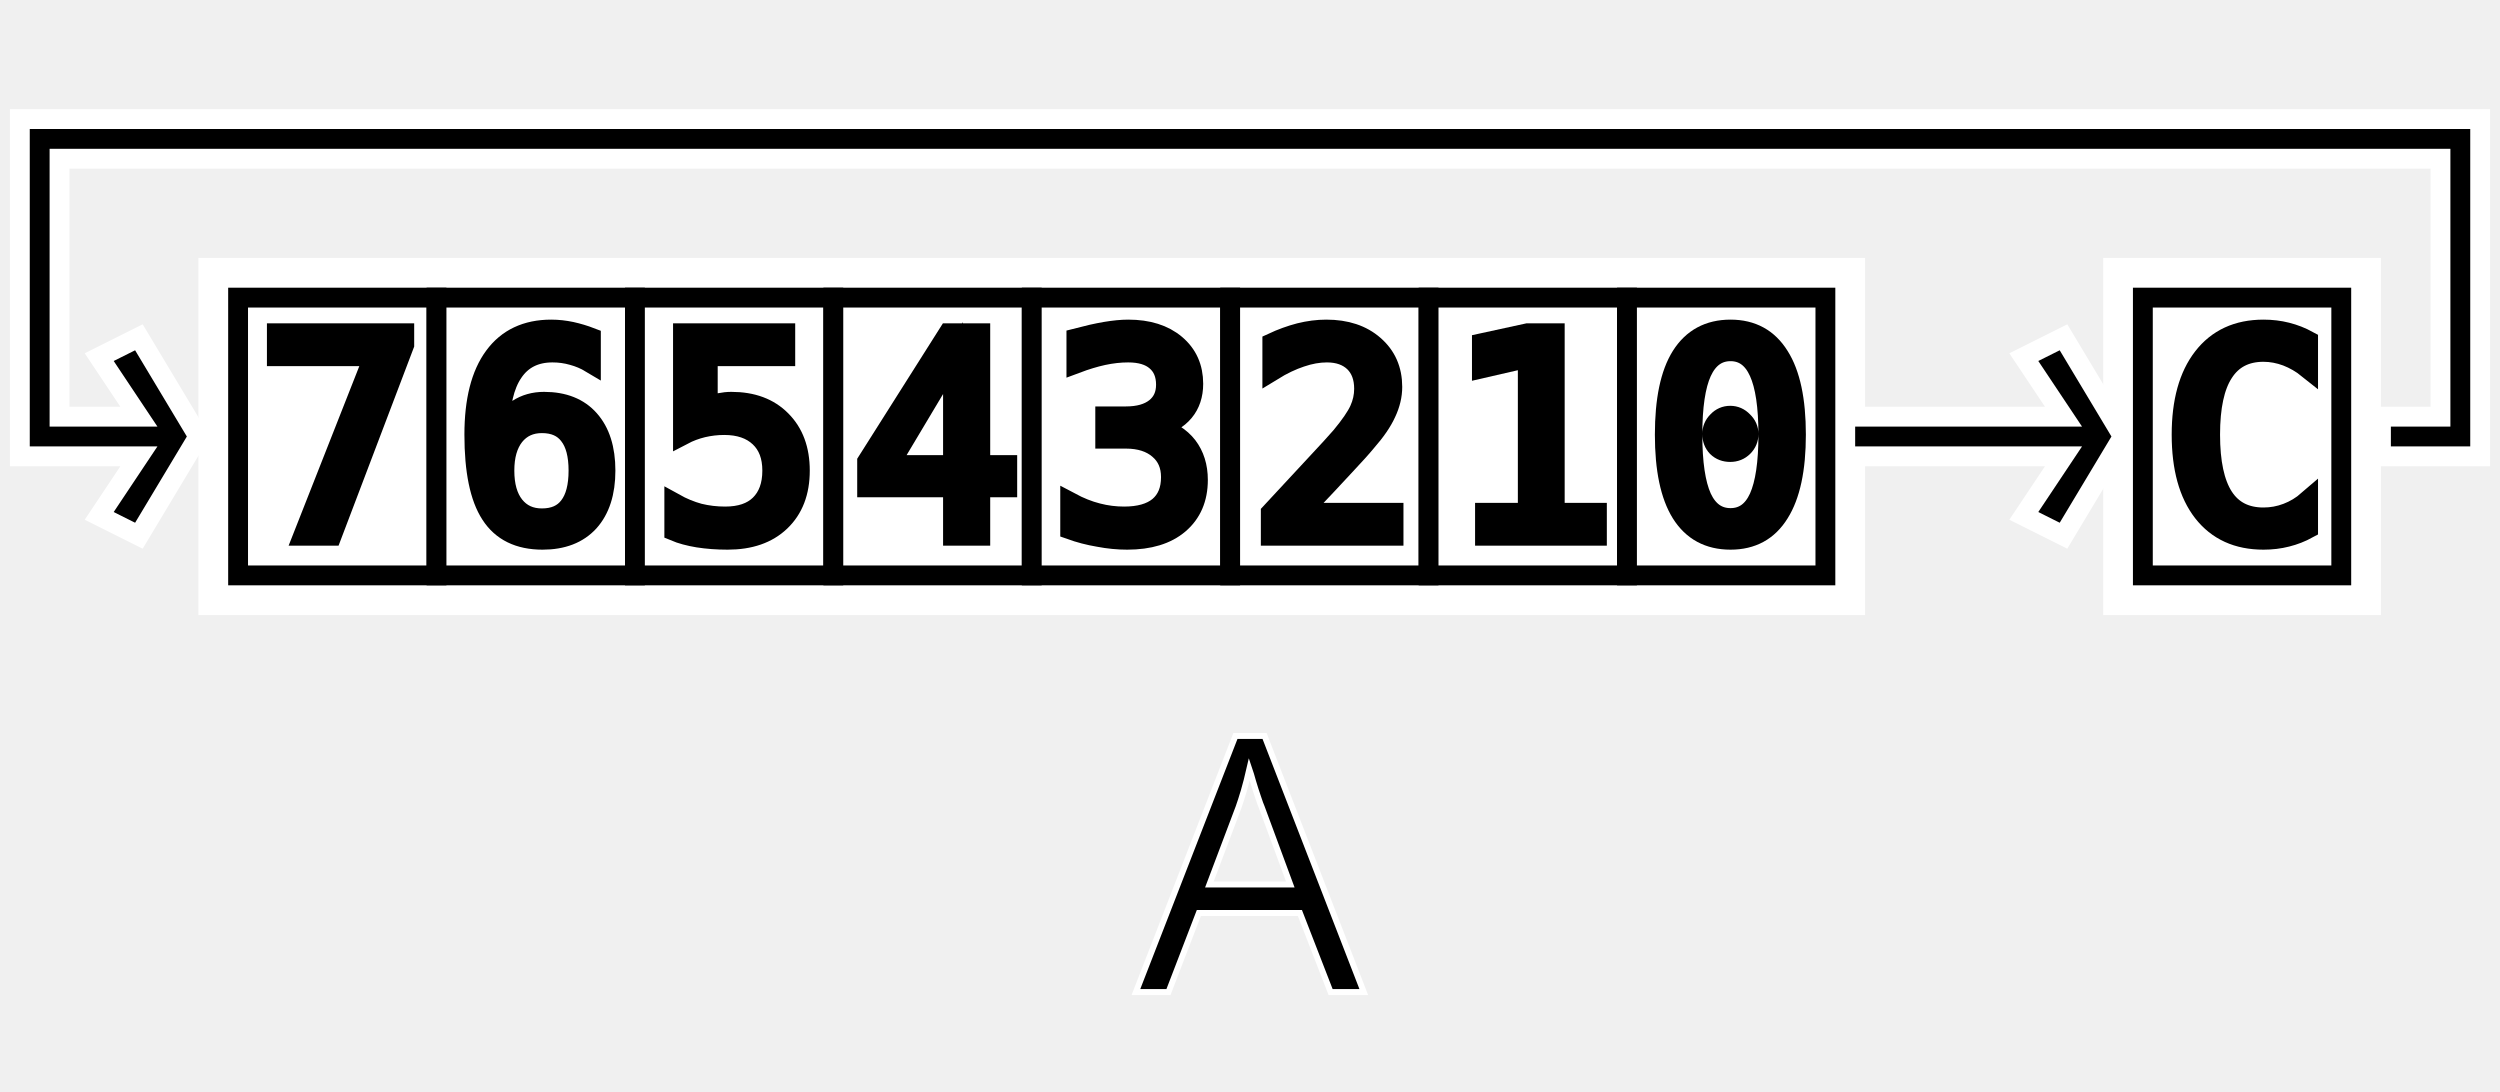
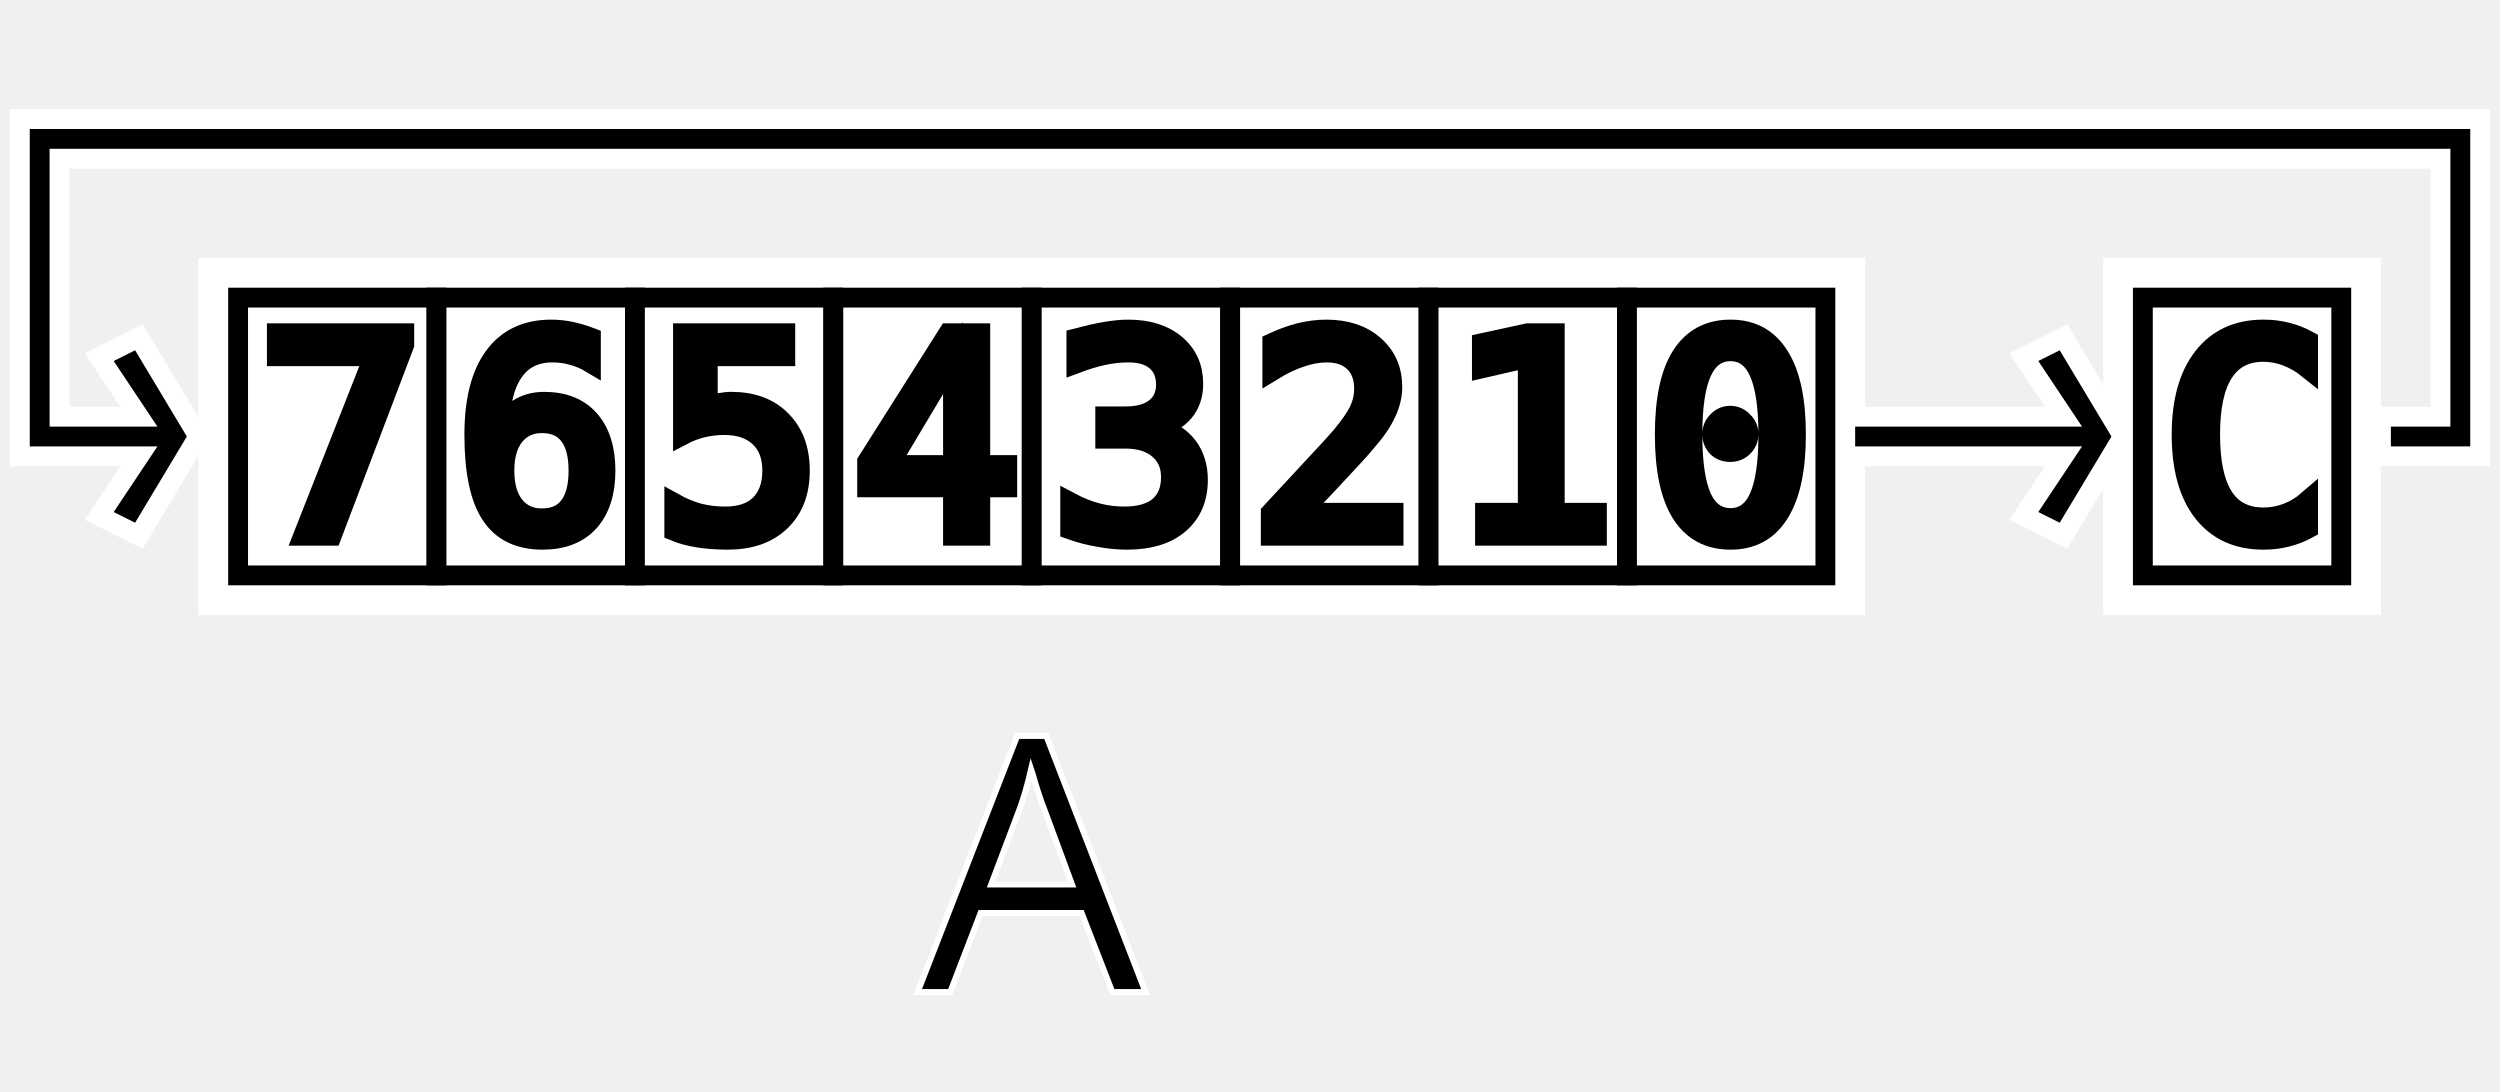
<svg xmlns="http://www.w3.org/2000/svg" width="126" height="55">
  <svg width="126" height="44">
    <g fill="white" stroke-width="0">
      <rect x="10" y="13" width="84" height="18" />
      <rect x="106" y="13" width="14" height="18" />
    </g>
    <g stroke="white" fill="black" stroke-width="1">
      <path d="M 93 21l 11 0l -2 -3l 2 -1l 3 5l -3 5l -2 -1l 2 -3l -11 0l 0 -2.5" />
      <path d="M 120 21l 3 0l 0 -13l -120 0l 0 13l 4 0l -2 -3l 2 -1l 3 5l -3 5l -2 -1l 2 -3l -6 0l -0 -17l 124 0l 0 17l -5 0l 0 -2.5" />
    </g>
    <g stroke="black" fill="white" stroke-width="1">
      <rect x="12" y="15" width="10" height="14" />
      <rect x="22" y="15" width="10" height="14" />
      <rect x="32" y="15" width="10" height="14" />
      <rect x="42" y="15" width="10" height="14" />
      <rect x="52" y="15" width="10" height="14" />
      <rect x="62" y="15" width="10" height="14" />
      <rect x="72" y="15" width="10" height="14" />
      <rect x="82" y="15" width="10" height="14" />
      <rect x="108" y="15" width="10" height="14" />
    </g>
    <g stroke="black" fill="black" font-size="14" font-family="Consolas" alignment-baseline="text-top">
      <text x="13" y="27">7</text>
      <text x="23" y="27">6</text>
      <text x="33" y="27">5</text>
      <text x="43" y="27">4</text>
      <text x="53" y="27">3</text>
      <text x="63" y="27">2</text>
      <text x="73" y="27">1</text>
      <text x="83" y="27">0</text>
      <text x="109" y="27">C</text>
    </g>
  </svg>
-   <text x="50%" y="50" stroke="white" fill="black" stroke-width="0.3" font-size="18" font-family="sans-serif" text-anchor="middle" alignment-baseline="text-top">A</text>
+   <text x="52" y="50" stroke="white" fill="black" stroke-width="0.3" font-size="18" font-family="sans-serif" text-anchor="middle" alignment-baseline="text-top">A</text>
</svg>
